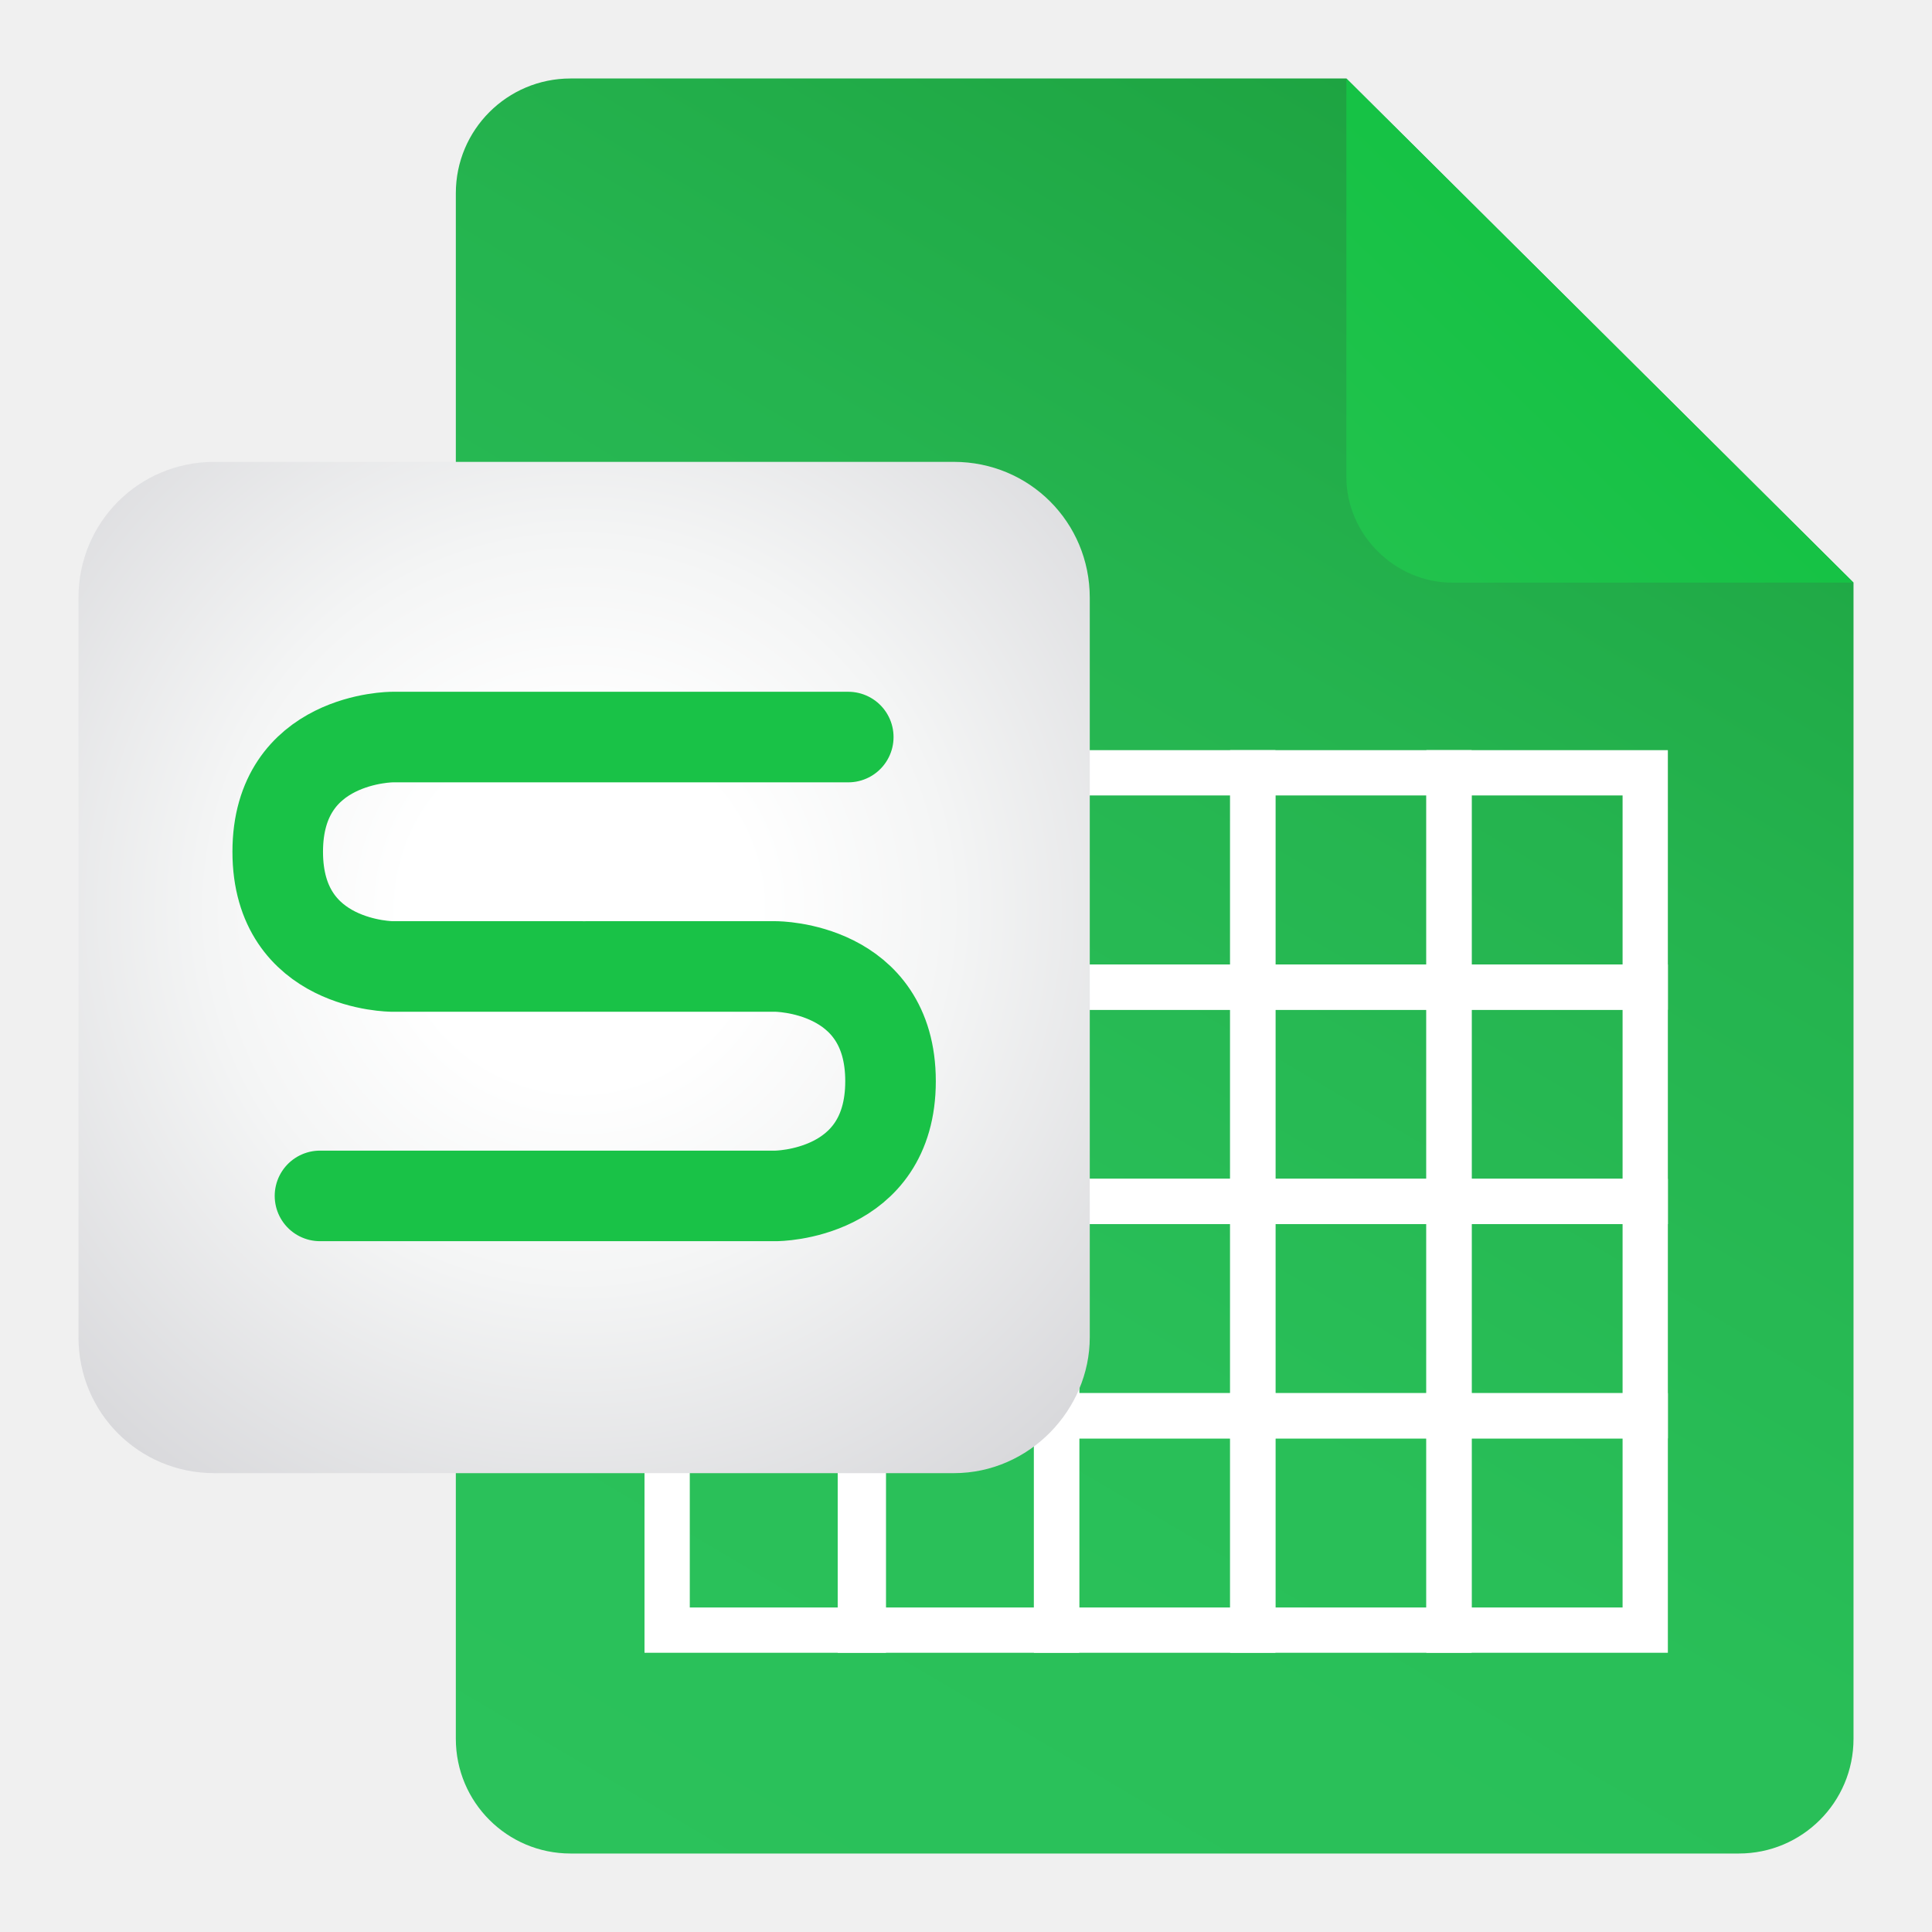
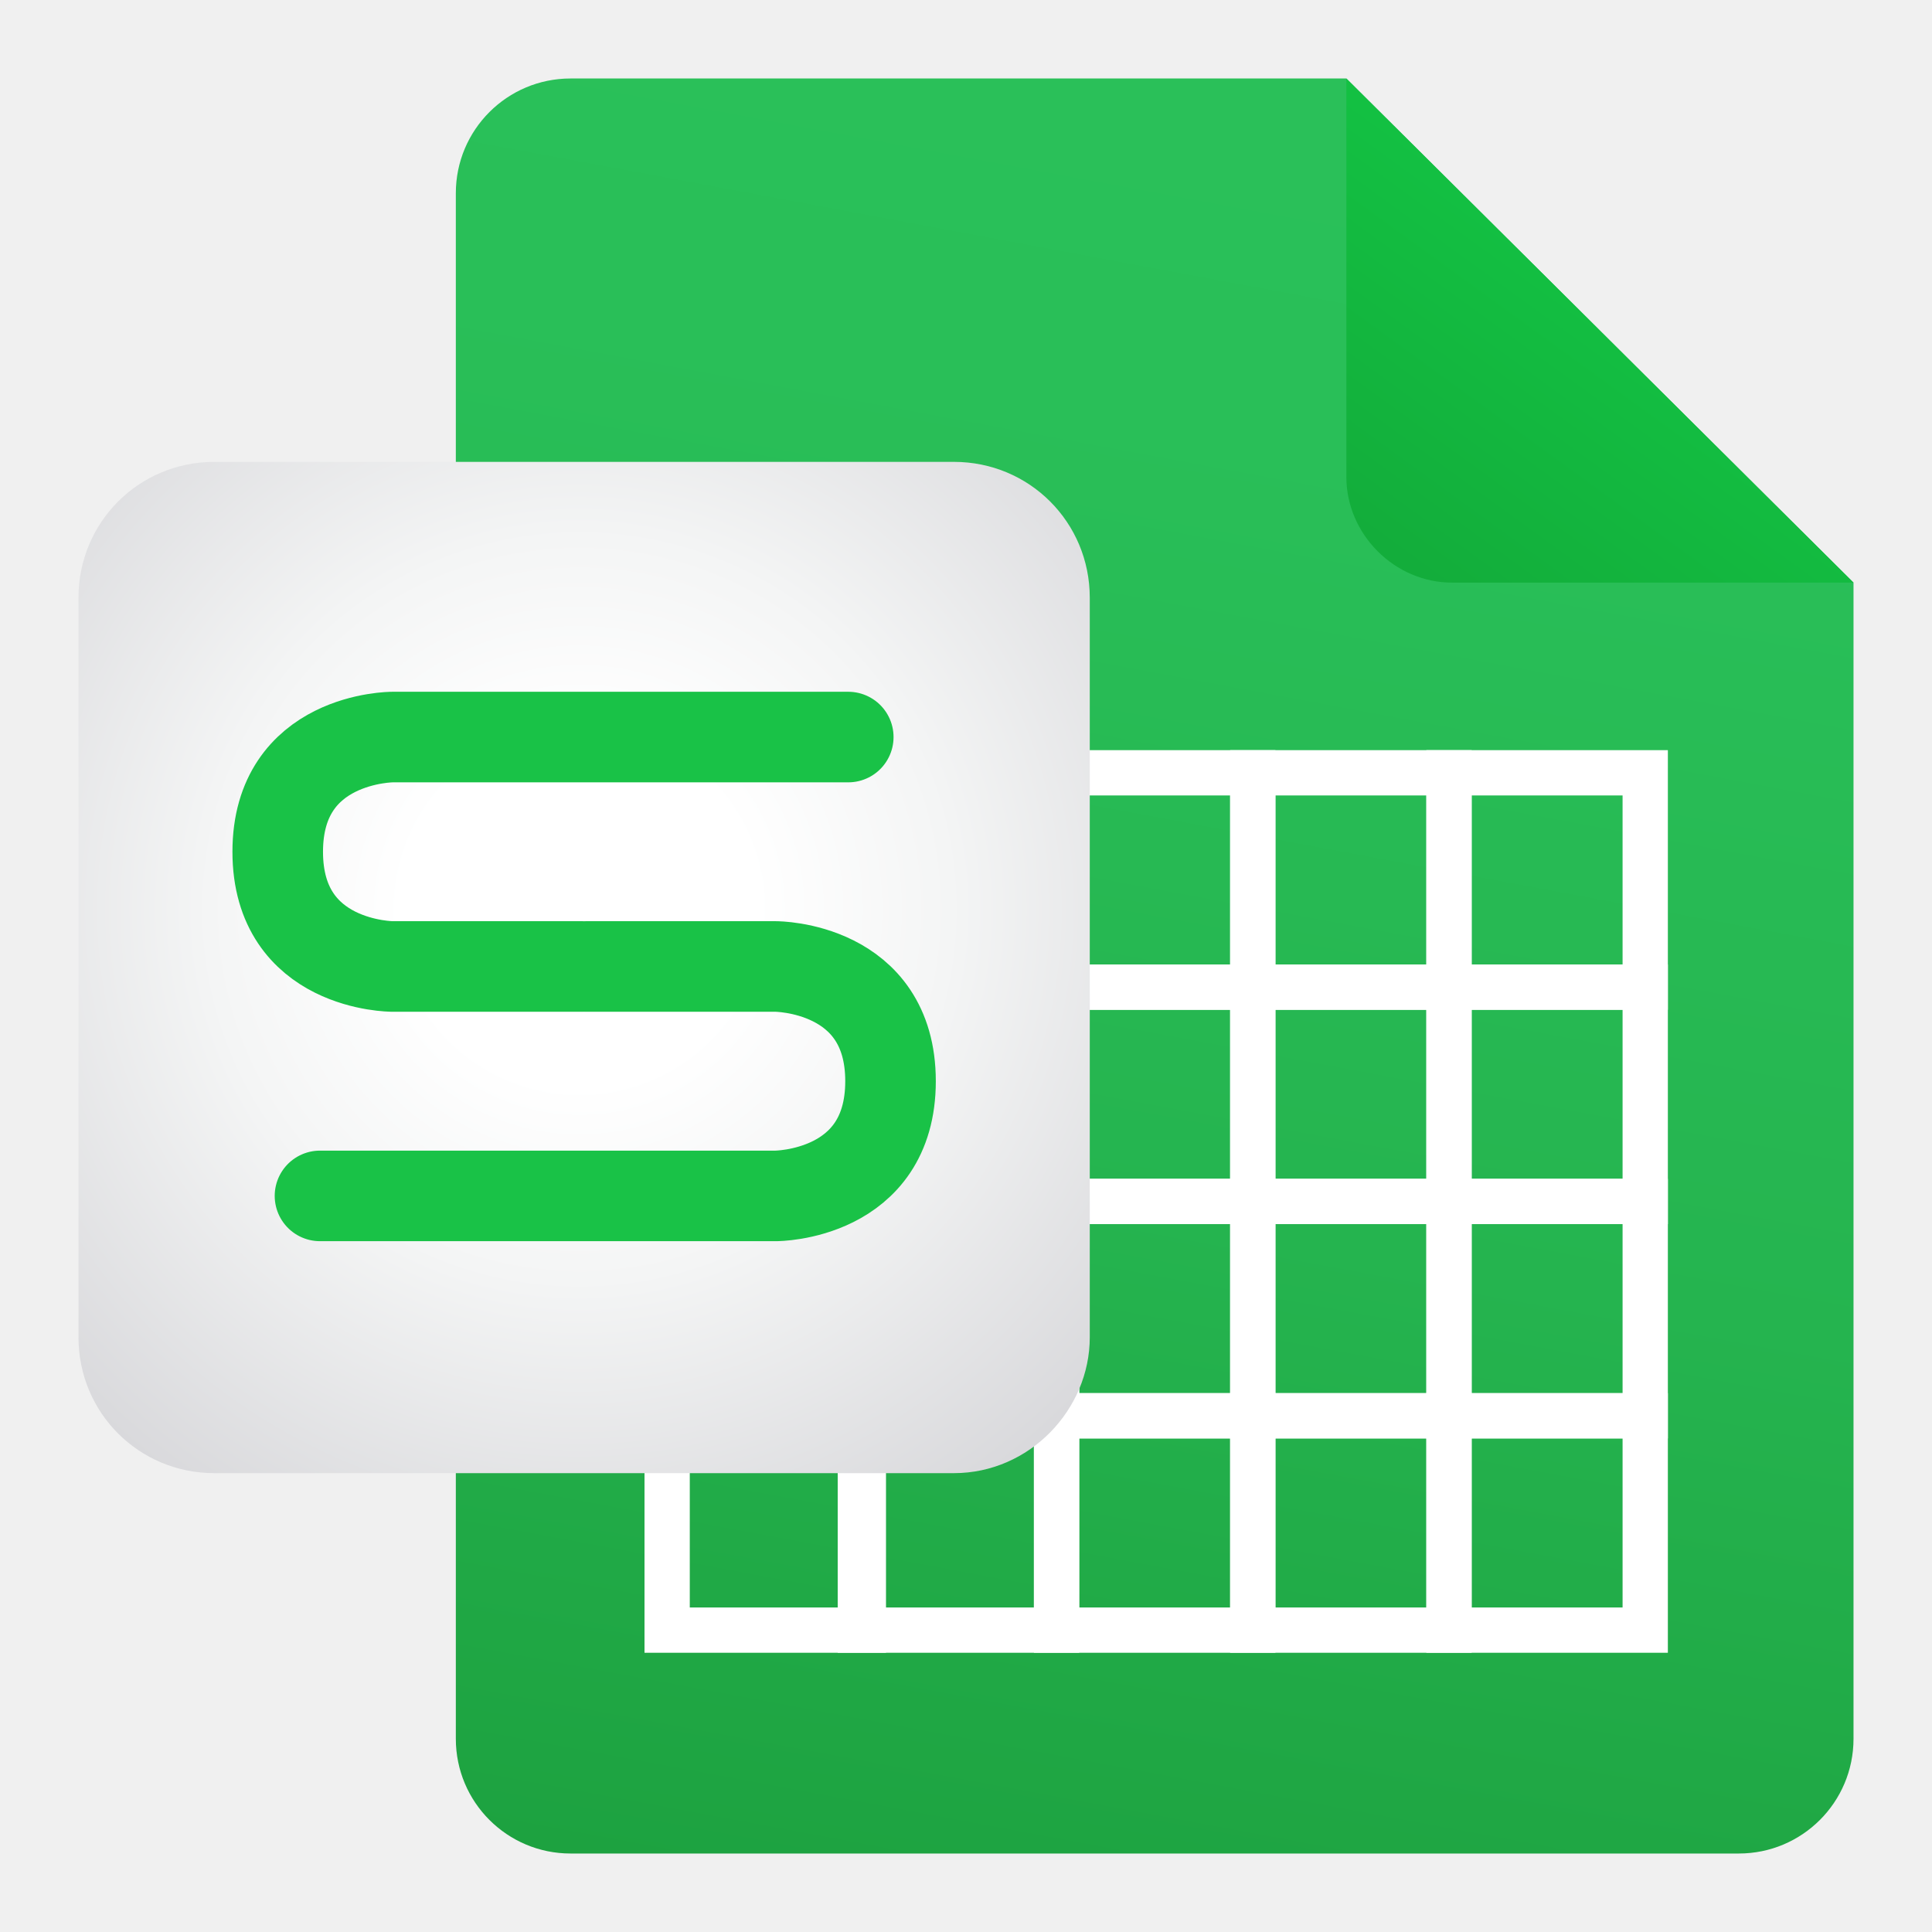
<svg xmlns="http://www.w3.org/2000/svg" version="1.1" id="Layer_1" x="0px" y="0px" viewBox="0 0 64 64" style="enable-background:new 0 0 64 64;" xml:space="preserve">
  <style type="text/css">
	.st0{fill:url(#SVGID_1_);}
	.st1{fill:url(#SVGID_2_);}
	.st2{fill:none;stroke:#FFFFFF;stroke-width:1.5;stroke-miterlimit:10;}
	.st3{fill:url(#SVGID_3_);}
	.st4{fill:none;stroke:#19C247;stroke-width:3;stroke-linecap:round;stroke-linejoin:round;stroke-miterlimit:10;}
</style>
-   <linearGradient id="SVGID_1_" gradientUnits="userSpaceOnUse" x1="19.626" y1="63.483" x2="63.077" y2="-9.969">
+   <linearGradient id="SVGID_1_" gradientUnits="userSpaceOnUse" x1="46.925" y1="-14.653" x2="28.474" y2="84.573">
    <stop offset="0" style="stop-color:#2BC25B" />
    <stop offset="0.294" style="stop-color:#29BF58" />
    <stop offset="0.55" style="stop-color:#25B44F" />
    <stop offset="0.791" style="stop-color:#1DA240" />
    <stop offset="1" style="stop-color:#138C2E" />
  </linearGradient>
  <path class="st0" d="M61.4,19.3v38.3c0,2.1-1.7,3.8-3.8,3.8H18.9c-2.1,0-3.8-1.7-3.8-3.8V6.4c0-2.1,1.7-3.8,3.8-3.8h25.7L61.4,19.3z  " />
-   <linearGradient id="SVGID_2_" gradientUnits="userSpaceOnUse" x1="44.869" y1="1033.393" x2="75.159" y2="1001.941" gradientTransform="matrix(1 0 0 1 0 -1014)">
+   <linearGradient id="SVGID_2_" gradientUnits="userSpaceOnUse" x1="69.344" y1="-11.551" x2="22.763" y2="52.578">
    <stop offset="0" style="stop-color:#23C24E" />
    <stop offset="0.318" style="stop-color:#13C243" />
    <stop offset="0.726" style="stop-color:#138C2E" />
  </linearGradient>
  <path class="st1" d="M61.4,19.3H48.1c-1.9,0-3.5-1.6-3.5-3.5V2.6L61.4,19.3z" />
  <g>
    <rect x="22.1" y="25.6" class="st2" width="6.5" height="7.1" />
    <rect x="28.5" y="25.6" class="st2" width="6.5" height="7.1" />
    <rect x="35" y="25.6" class="st2" width="6.5" height="7.1" />
    <rect x="41.5" y="25.6" class="st2" width="6.5" height="7.1" />
    <rect x="48" y="25.6" class="st2" width="6.5" height="7.1" />
    <rect x="22.1" y="32.7" class="st2" width="6.5" height="7.1" />
    <rect x="28.5" y="32.7" class="st2" width="6.5" height="7.1" />
    <rect x="35" y="32.7" class="st2" width="6.5" height="7.1" />
    <rect x="41.5" y="32.7" class="st2" width="6.5" height="7.1" />
    <rect x="48" y="32.7" class="st2" width="6.5" height="7.1" />
    <rect x="22.1" y="39.8" class="st2" width="6.5" height="7.1" />
    <rect x="28.5" y="39.8" class="st2" width="6.5" height="7.1" />
    <rect x="35" y="39.8" class="st2" width="6.5" height="7.1" />
    <rect x="41.5" y="39.8" class="st2" width="6.5" height="7.1" />
    <rect x="48" y="39.8" class="st2" width="6.5" height="7.1" />
    <rect x="22.1" y="46.9" class="st2" width="6.5" height="7.1" />
    <rect x="28.5" y="46.9" class="st2" width="6.5" height="7.1" />
    <rect x="35" y="46.9" class="st2" width="6.5" height="7.1" />
    <rect x="41.5" y="46.9" class="st2" width="6.5" height="7.1" />
    <rect x="48" y="46.9" class="st2" width="6.5" height="7.1" />
  </g>
  <g>
-     <radialGradient id="SVGID_3_" cx="19.194" cy="35.871" r="38.671" gradientTransform="matrix(1 0 0 -1 0 66)" gradientUnits="userSpaceOnUse">
+     <radialGradient id="SVGID_3_" cx="19.194" cy="1044.129" r="38.671" gradientTransform="matrix(1 0 0 1 0 -1014)" gradientUnits="userSpaceOnUse">
      <stop offset="0.151" style="stop-color:#FFFFFF" />
      <stop offset="0.318" style="stop-color:#F4F5F5" />
      <stop offset="0.609" style="stop-color:#D8D8DB" />
      <stop offset="0.986" style="stop-color:#AAABB0" />
      <stop offset="0.994" style="stop-color:#A9AAAF" />
    </radialGradient>
    <path class="st3" d="M31.6,48.8H7.1c-2.5,0-4.5-2-4.5-4.5V19.8c0-2.5,2-4.5,4.5-4.5h24.5c2.5,0,4.5,2,4.5,4.5v24.5   C36.1,46.7,34.1,48.8,31.6,48.8z" />
    <g transform="translate(0 -.8841)">
-       <path class="st4" d="M19.3,32.9h-6.3c0,0-3.8,0-3.8-3.8s3.8-3.8,3.8-3.8h15.1 M19.4,32.9h6.3c0,0,3.8,0,3.8,3.8    c0,3.8-3.8,3.8-3.8,3.8H10.6" />
+       <path class="st4" d="M19.3,32.9H13c0,0-3.8,0-3.8-3.8s3.8-3.8,3.8-3.8h15.1 M19.4,32.9h6.3c0,0,3.8,0,3.8,3.8s-3.8,3.8-3.8,3.8    H10.6" />
    </g>
  </g>
</svg>
